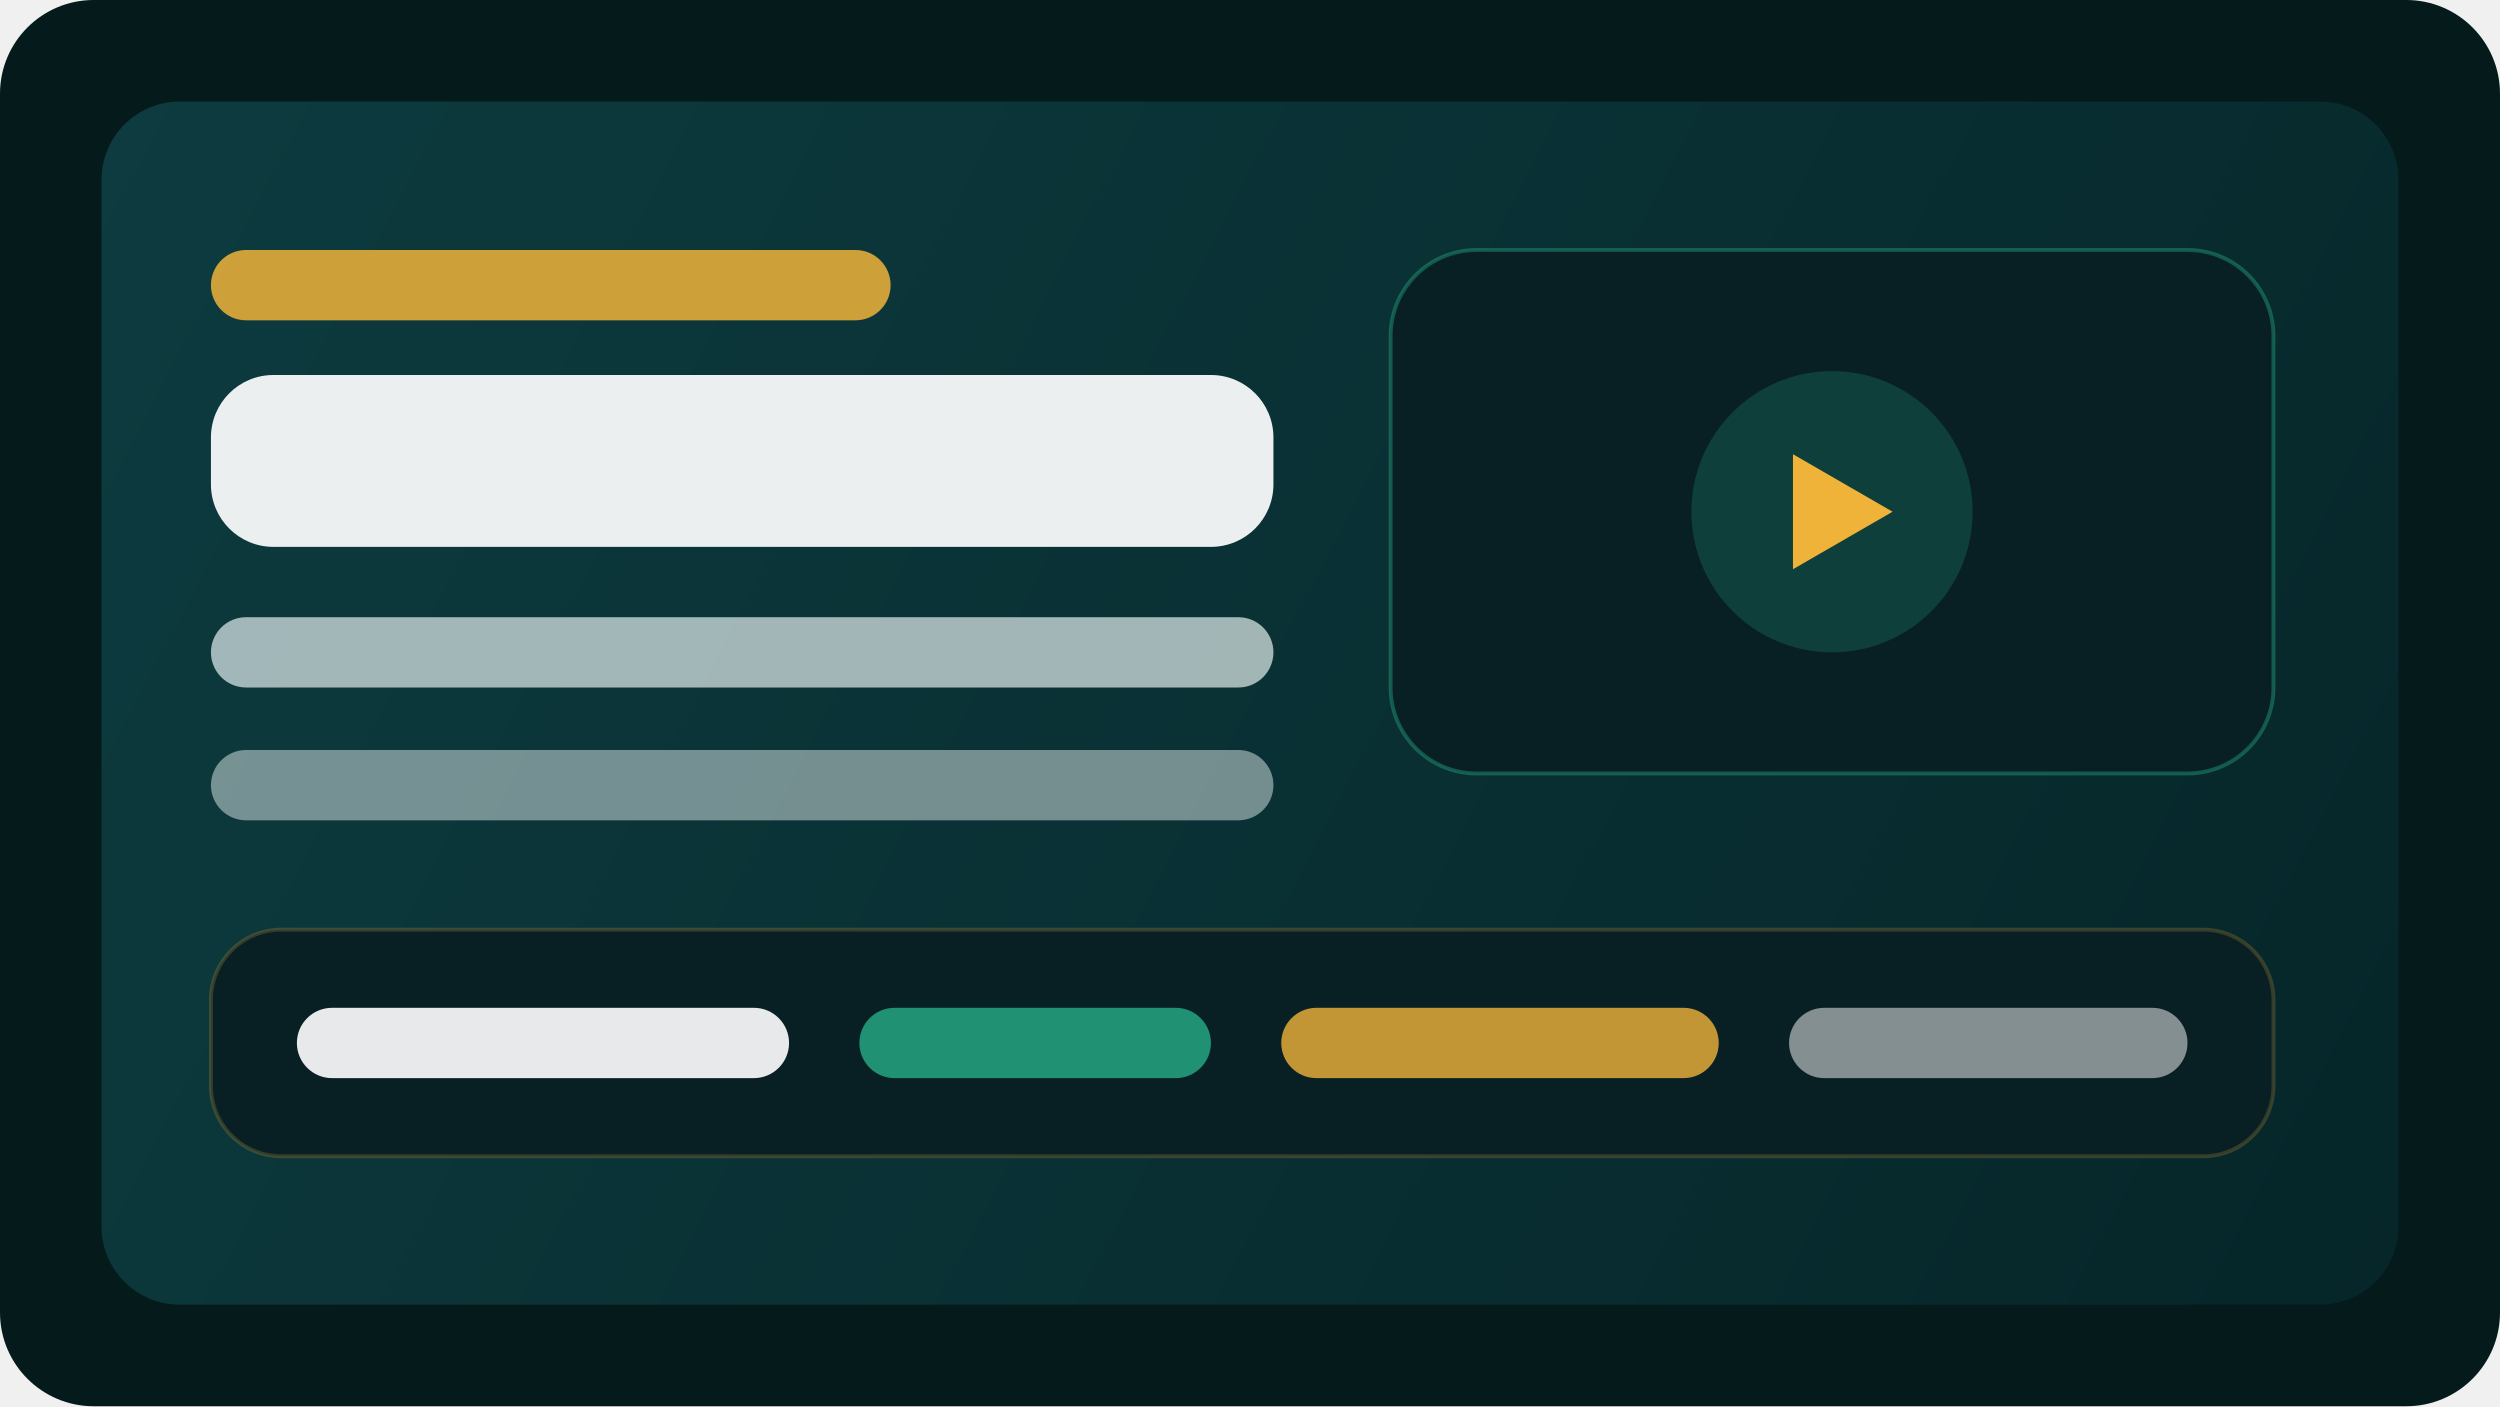
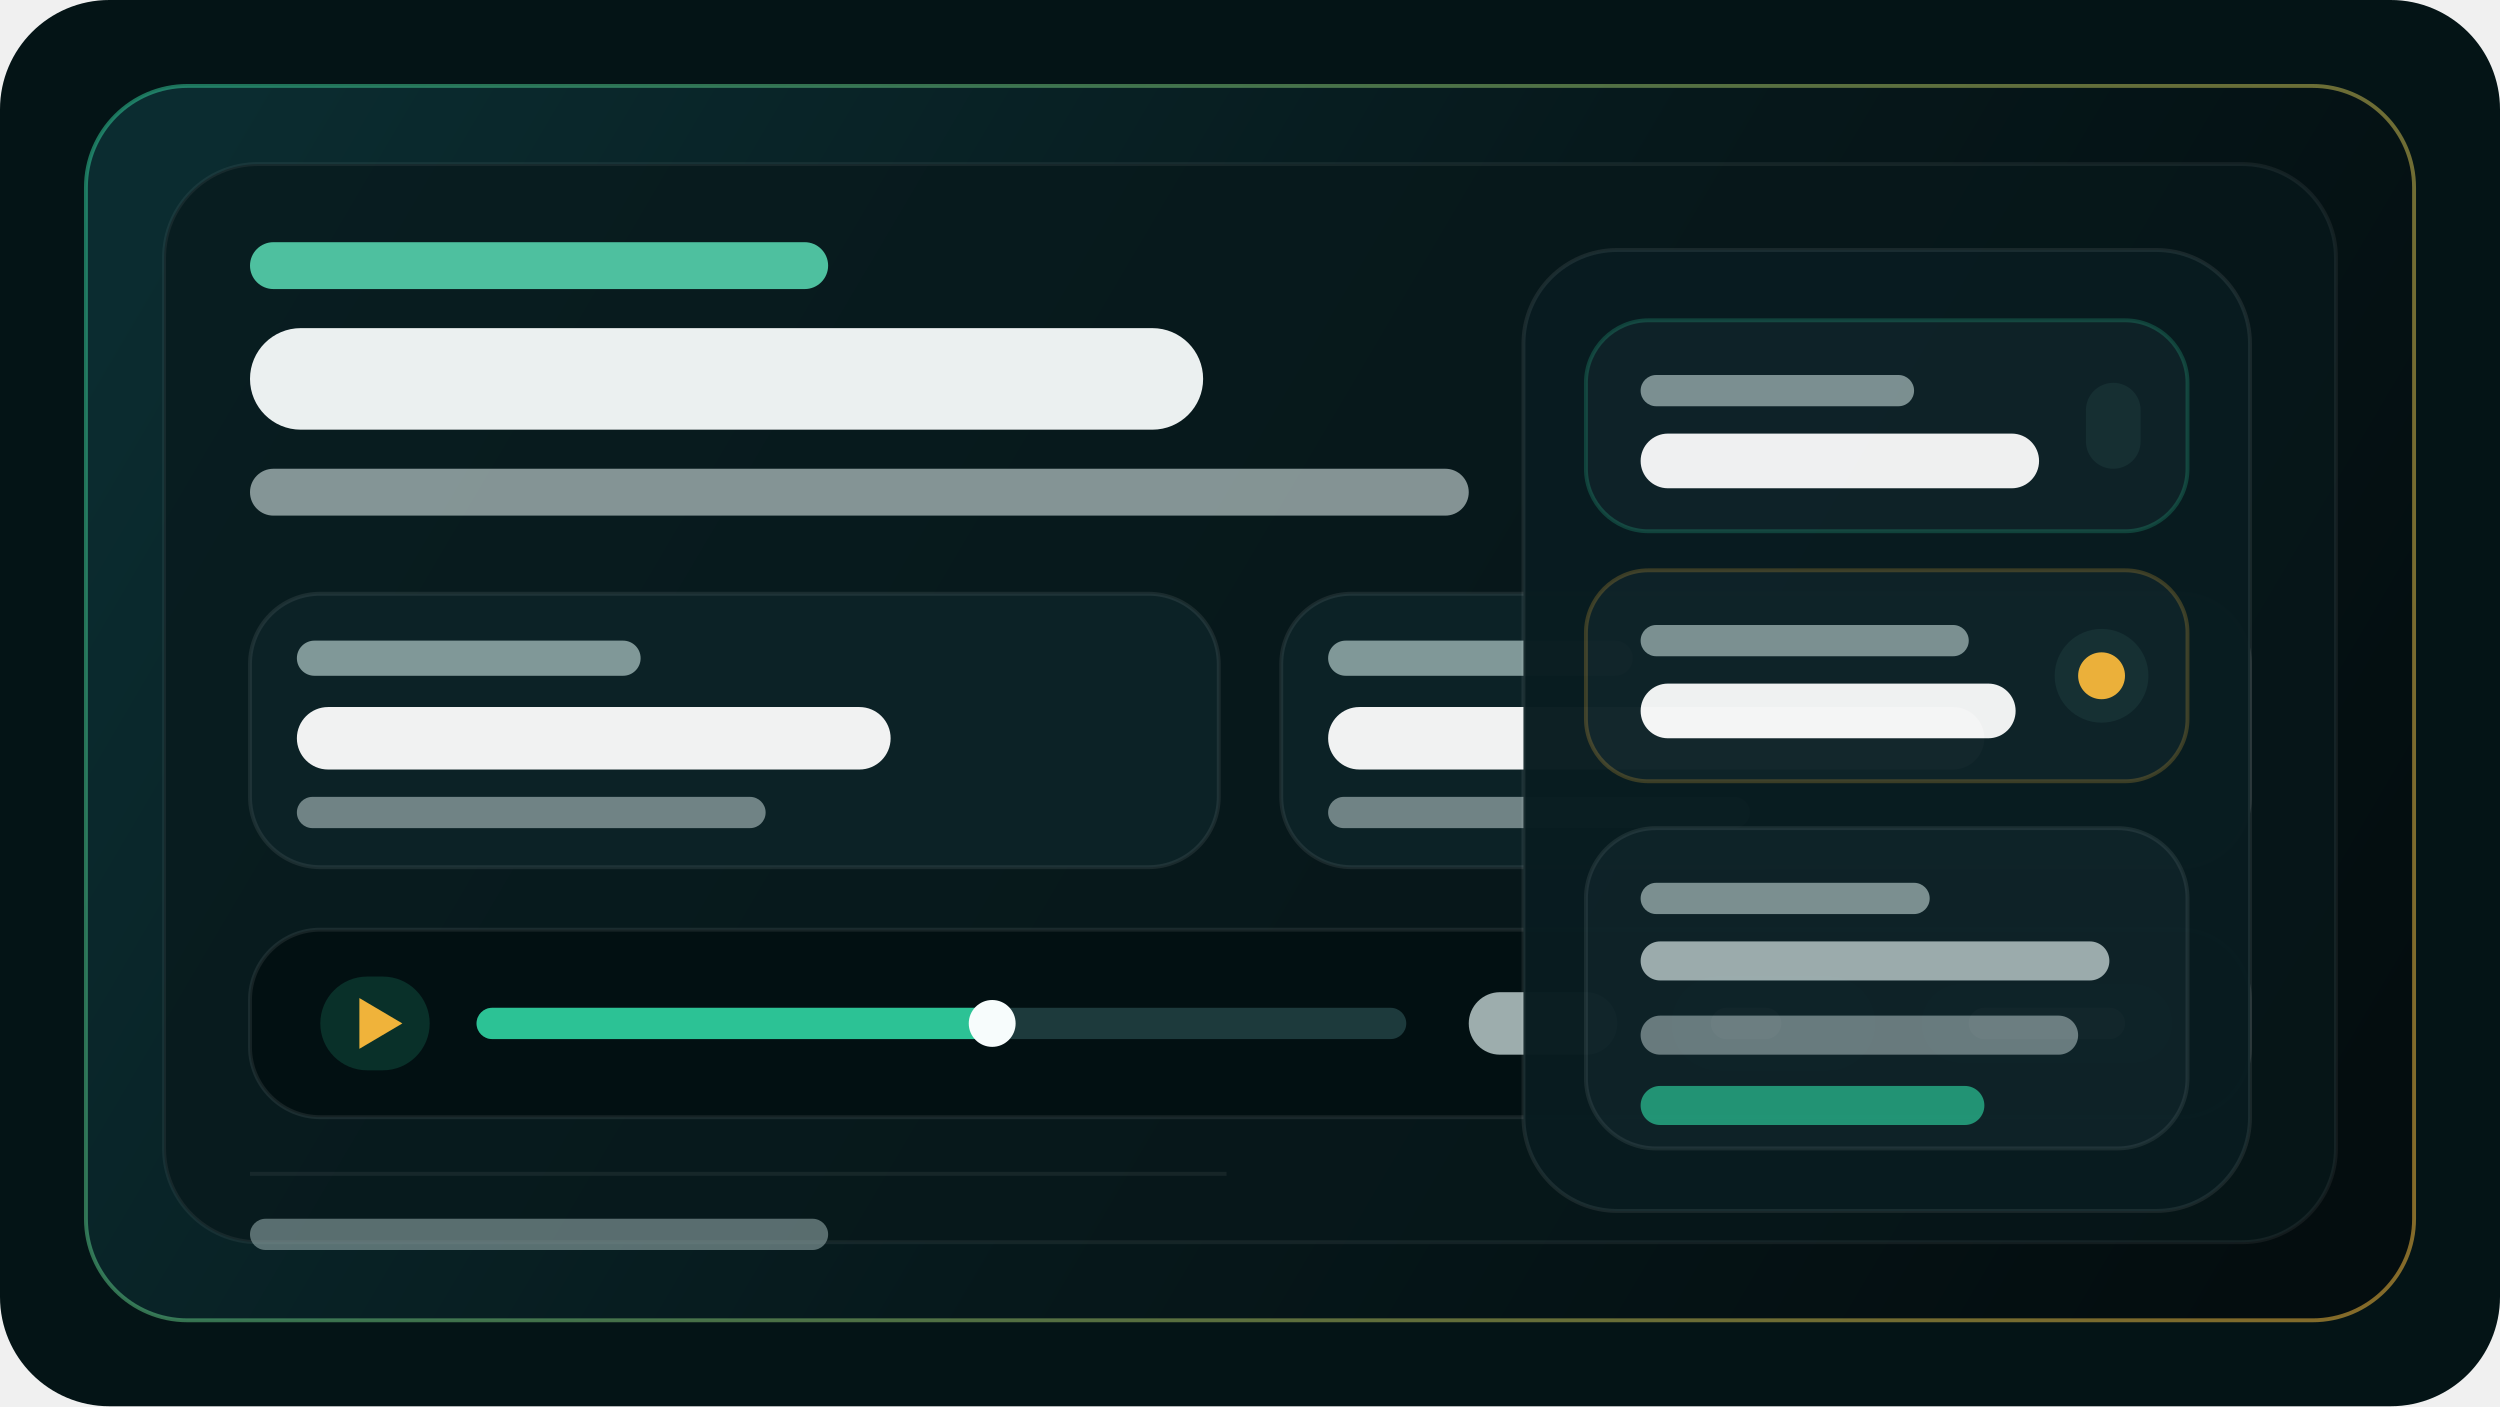
<svg xmlns="http://www.w3.org/2000/svg" width="640" height="360" viewBox="0 0 640 360" fill="none">
-   <rect width="640" height="360" rx="24" fill="#041A1B" />
-   <rect x="26" y="26" width="588" height="308" rx="20" fill="url(#bg)" />
-   <rect x="54" y="64" width="174" height="18" rx="9" fill="#F0B33A" fill-opacity=".85" />
-   <rect x="54" y="96" width="272" height="44" rx="16" fill="#FFFFFF" fill-opacity=".92" />
-   <rect x="54" y="158" width="272" height="18" rx="9" fill="#D7E4E4" fill-opacity=".74" />
-   <rect x="54" y="192" width="272" height="18" rx="9" fill="#D7E4E4" fill-opacity=".52" />
-   <rect x="356" y="64" width="226" height="134" rx="22" fill="#081F24" stroke="#2CC295" stroke-opacity=".35" />
-   <circle cx="469" cy="131" r="36" fill="#2CC295" fill-opacity=".2" />
-   <path d="M484.5 131L459 145.722V116.278L484.5 131Z" fill="#F0B33A" />
-   <rect x="54" y="238" width="528" height="58" rx="18" fill="#081F24" stroke="#F0B33A" stroke-opacity=".2" />
-   <rect x="76" y="258" width="126" height="18" rx="9" fill="#FFFFFF" fill-opacity=".9" />
-   <rect x="220" y="258" width="90" height="18" rx="9" fill="#2CC295" fill-opacity=".7" />
-   <rect x="328" y="258" width="112" height="18" rx="9" fill="#F0B33A" fill-opacity=".8" />
-   <rect x="458" y="258" width="102" height="18" rx="9" fill="#FFFFFF" fill-opacity=".5" />
+   <rect width="640" height="360" rx="28" fill="#041416" />
+   <rect x="22" y="22" width="596" height="316" rx="26" fill="url(#shell)" stroke="url(#shellStroke)" stroke-opacity=".55" />
+   <rect x="42" y="42" width="556" height="276" rx="24" fill="#07181B" fill-opacity=".72" stroke="#FFFFFF" stroke-opacity=".06" />
+   <rect x="64" y="62" width="148" height="12" rx="6" fill="#58D6B0" fill-opacity=".88" />
+   <rect x="64" y="84" width="244" height="26" rx="13" fill="#F4F8F8" fill-opacity=".96" />
+   <rect x="64" y="120" width="312" height="12" rx="6" fill="#D0DEDE" fill-opacity=".62" />
+   <rect x="64" y="152" width="248" height="70" rx="18" fill="#0C2226" stroke="#FFFFFF" stroke-opacity=".08" />
+   <rect x="76" y="164" width="88" height="9" rx="4.5" fill="#9EB5B4" fill-opacity=".8" />
+   <rect x="76" y="181" width="152" height="16" rx="8" fill="#FFFFFF" fill-opacity=".94" />
+   <rect x="76" y="204" width="120" height="8" rx="4" fill="#B9CACA" fill-opacity=".58" />
+   <rect x="328" y="152" width="248" height="70" rx="18" fill="#0C2226" stroke="#FFFFFF" stroke-opacity=".08" />
+   <rect x="340" y="164" width="78" height="9" rx="4.5" fill="#9EB5B4" fill-opacity=".8" />
+   <rect x="340" y="181" width="168" height="16" rx="8" fill="#FFFFFF" fill-opacity=".94" />
+   <rect x="340" y="204" width="108" height="8" rx="4" fill="#B9CACA" fill-opacity=".58" />
+   <rect x="64" y="238" width="512" height="48" rx="18" fill="#021012" stroke="#FFFFFF" stroke-opacity=".08" />
+   <rect x="82" y="250" width="28" height="24" rx="12" fill="#2CC295" fill-opacity=".18" />
+   <path d="M92 255.5V268.5L103 262L92 255.5Z" fill="#F0B33A" />
+   <rect x="122" y="258" width="238" height="8" rx="4" fill="#1D3A3C" />
+   <rect x="122" y="258" width="132" height="8" rx="4" fill="#2CC295" />
+   <circle cx="254" cy="262" r="6" fill="#F7FCFC" />
+   <rect x="376" y="254" width="38" height="16" rx="8" fill="#C9D8D8" fill-opacity=".78" />
+   <rect x="428" y="250" width="52" height="24" rx="12" fill="#163033" />
+   <rect x="438" y="258" width="18" height="8" rx="4" fill="#E7F2F2" fill-opacity=".92" />
+   <rect x="492" y="252" width="64" height="20" rx="10" fill="#163033" />
+   <rect x="504" y="258" width="40" height="8" rx="4" fill="#E7F2F2" fill-opacity=".92" />
+   <rect x="64" y="300" width="250" height="1" fill="#FFFFFF" fill-opacity=".06" />
+   <rect x="64" y="312" width="148" height="8" rx="4" fill="#95ABAB" fill-opacity=".58" />
+   <g opacity=".98">
+     <rect x="390" y="64" width="186" height="246" rx="24" fill="#081C20" stroke="#FFFFFF" stroke-opacity=".08" />
+     <rect x="406" y="82" width="154" height="54" rx="16" fill="#0E2328" stroke="#2CC295" stroke-opacity=".24" />
+     <rect x="420" y="96" width="70" height="8" rx="4" fill="#95ABAB" fill-opacity=".82" />
+     <rect x="420" y="111" width="102" height="14" rx="7" fill="#FFFFFF" fill-opacity=".95" />
+     <rect x="534" y="98" width="14" height="22" rx="7" fill="#163033" />
+     <rect x="406" y="146" width="154" height="54" rx="16" fill="#0E2328" stroke="#F0B33A" stroke-opacity=".22" />
+     <rect x="420" y="160" width="84" height="8" rx="4" fill="#95ABAB" fill-opacity=".82" />
+     <rect x="420" y="175" width="96" height="14" rx="7" fill="#FFFFFF" fill-opacity=".95" />
+     <circle cx="538" cy="173" r="12" fill="#163033" />
+     <rect x="532" y="167" width="12" height="12" rx="6" fill="#F0B33A" />
+     <rect x="406" y="212" width="154" height="82" rx="18" fill="#0E2328" stroke="#FFFFFF" stroke-opacity=".08" />
+     <rect x="420" y="226" width="74" height="8" rx="4" fill="#95ABAB" fill-opacity=".82" />
+     <rect x="420" y="241" width="120" height="10" rx="5" fill="#D6E4E4" fill-opacity=".72" />
+     <rect x="420" y="260" width="112" height="10" rx="5" fill="#D6E4E4" fill-opacity=".46" />
+     <rect x="420" y="278" width="88" height="10" rx="5" fill="#2CC295" fill-opacity=".72" />
+   </g>
  <defs>
-     <linearGradient id="bg" x1="26" y1="26" x2="614" y2="334" gradientUnits="userSpaceOnUse">
-       <stop stop-color="#0D3B3F" />
-       <stop offset="1" stop-color="#062629" />
+     <linearGradient id="shell" x1="56" y1="30" x2="575" y2="336" gradientUnits="userSpaceOnUse">
+       <stop stop-color="#0B2C30" />
+       <stop offset=".54" stop-color="#06181B" />
+       <stop offset="1" stop-color="#040D0F" />
+     </linearGradient>
+     <linearGradient id="shellStroke" x1="22" y1="22" x2="618" y2="338" gradientUnits="userSpaceOnUse">
+       <stop stop-color="#2CC295" />
+       <stop offset="1" stop-color="#F0B33A" />
    </linearGradient>
  </defs>
</svg>
